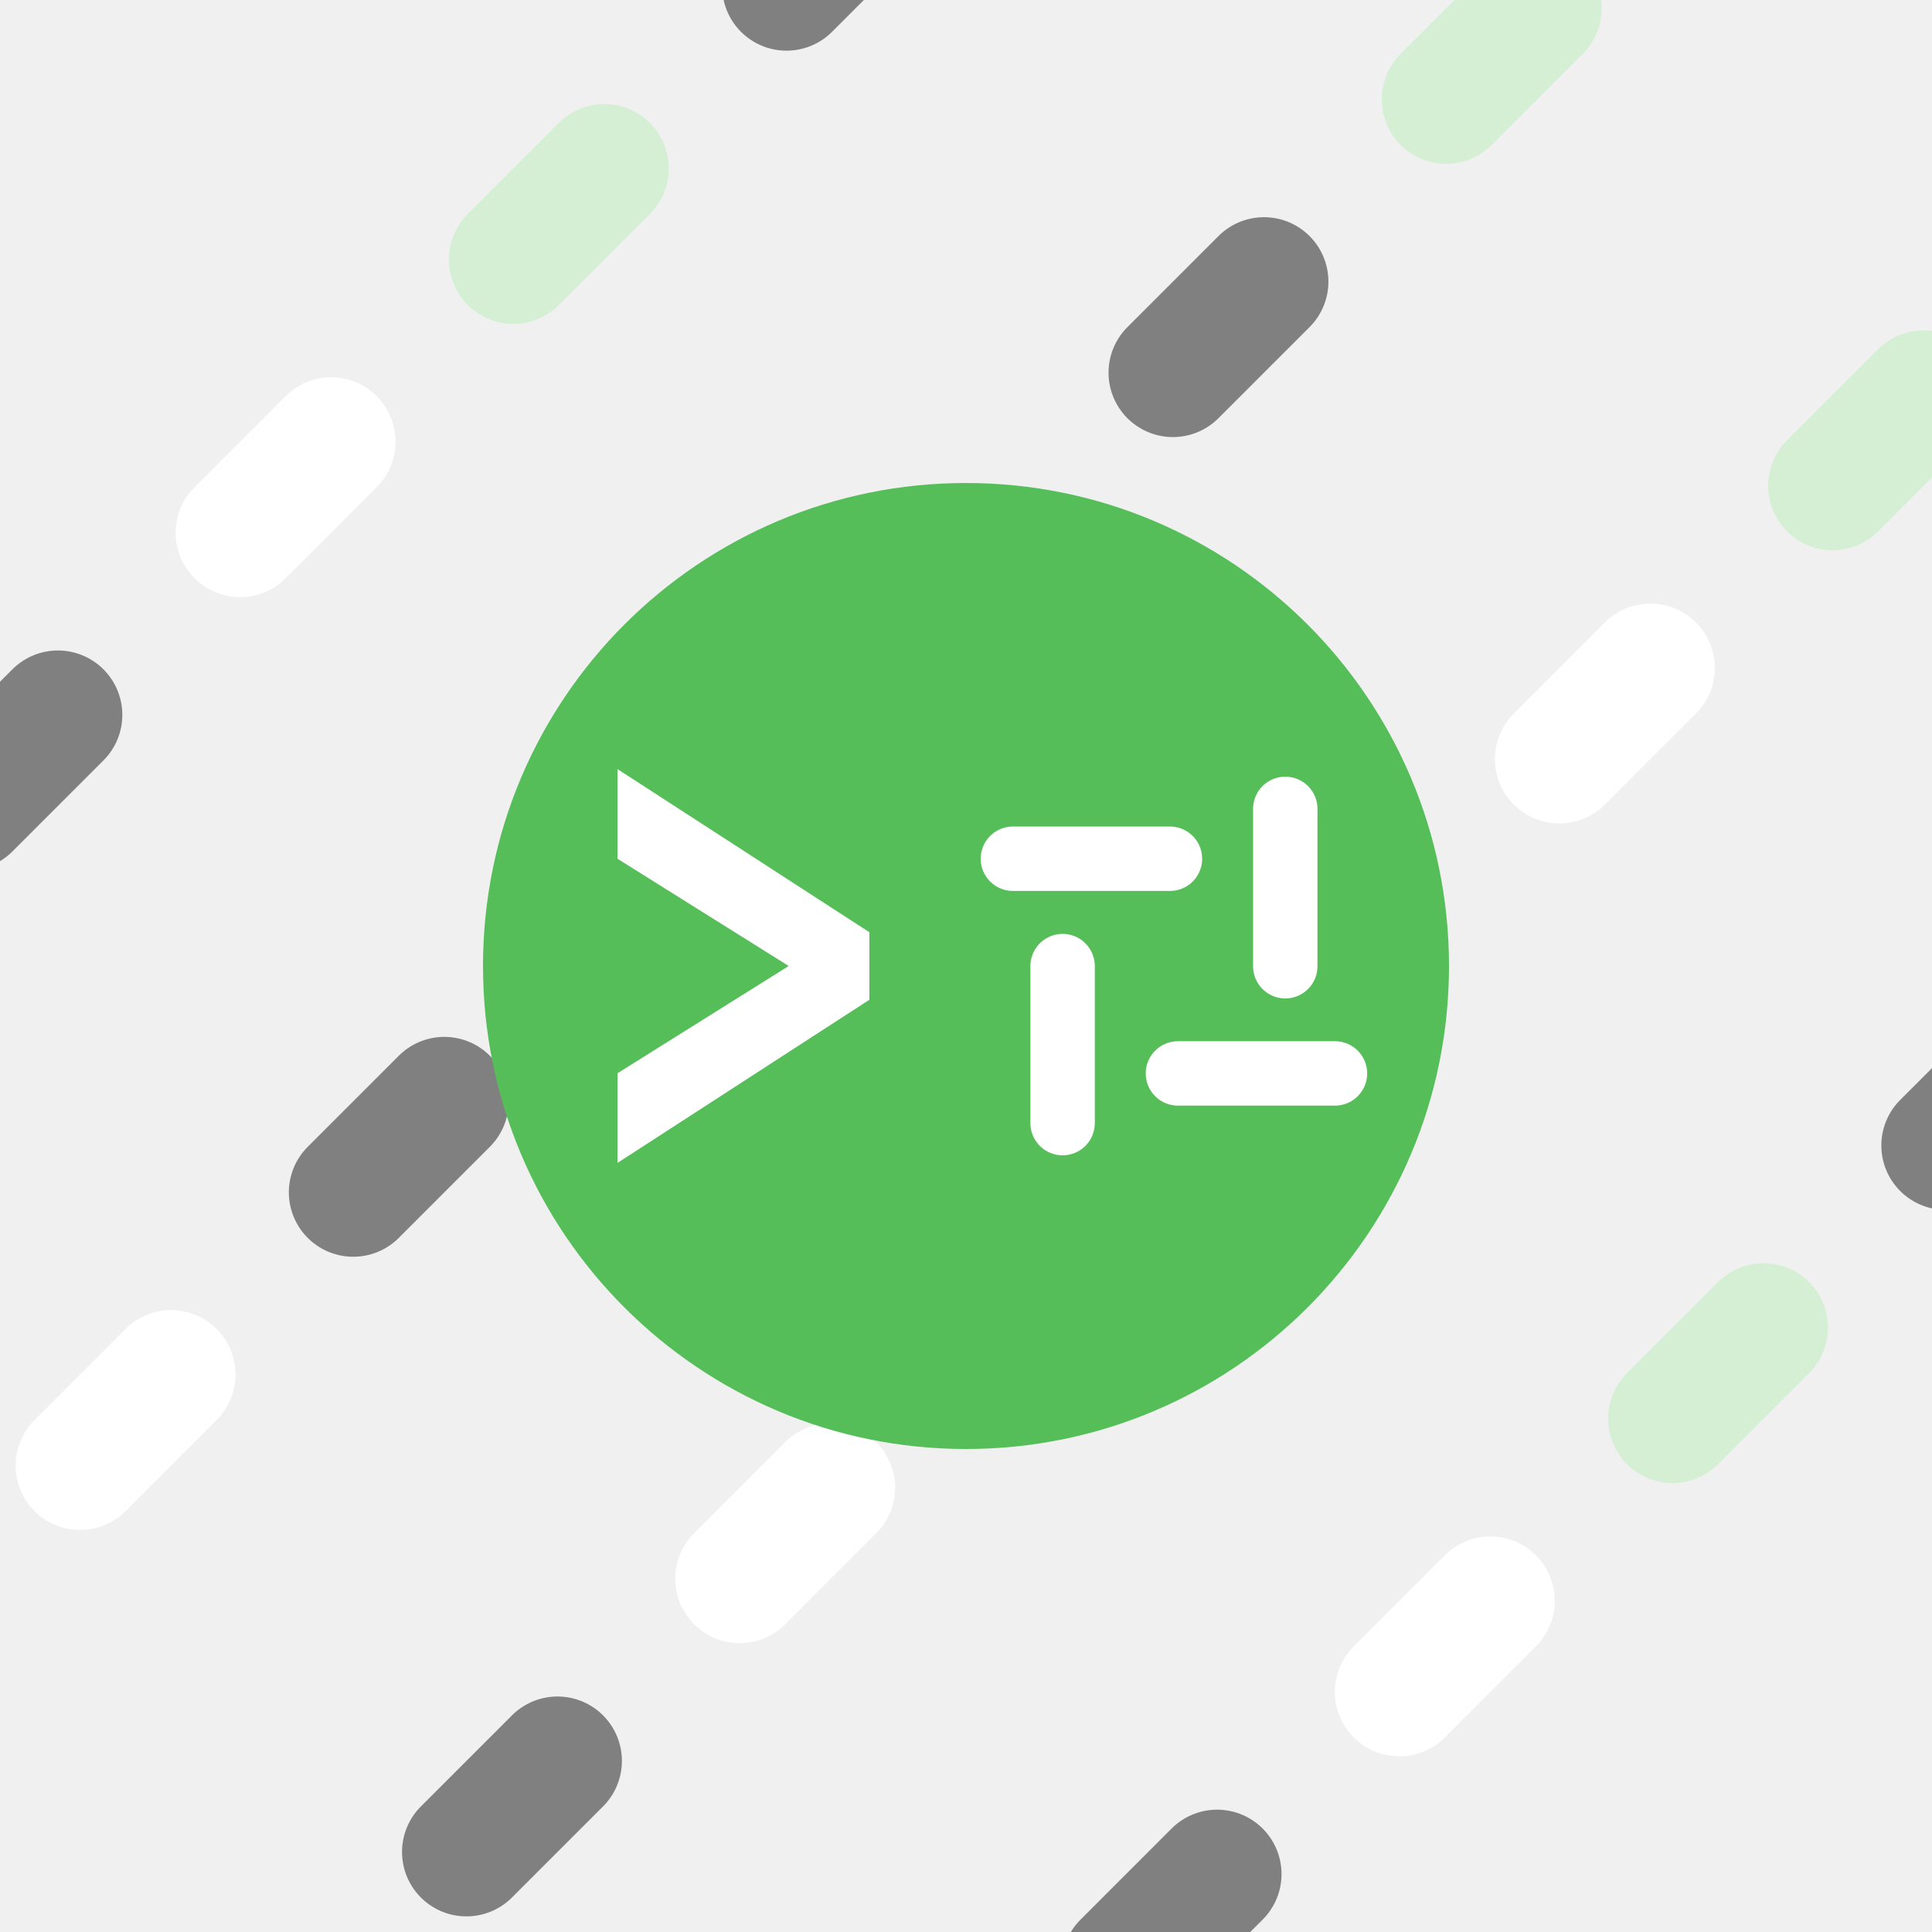
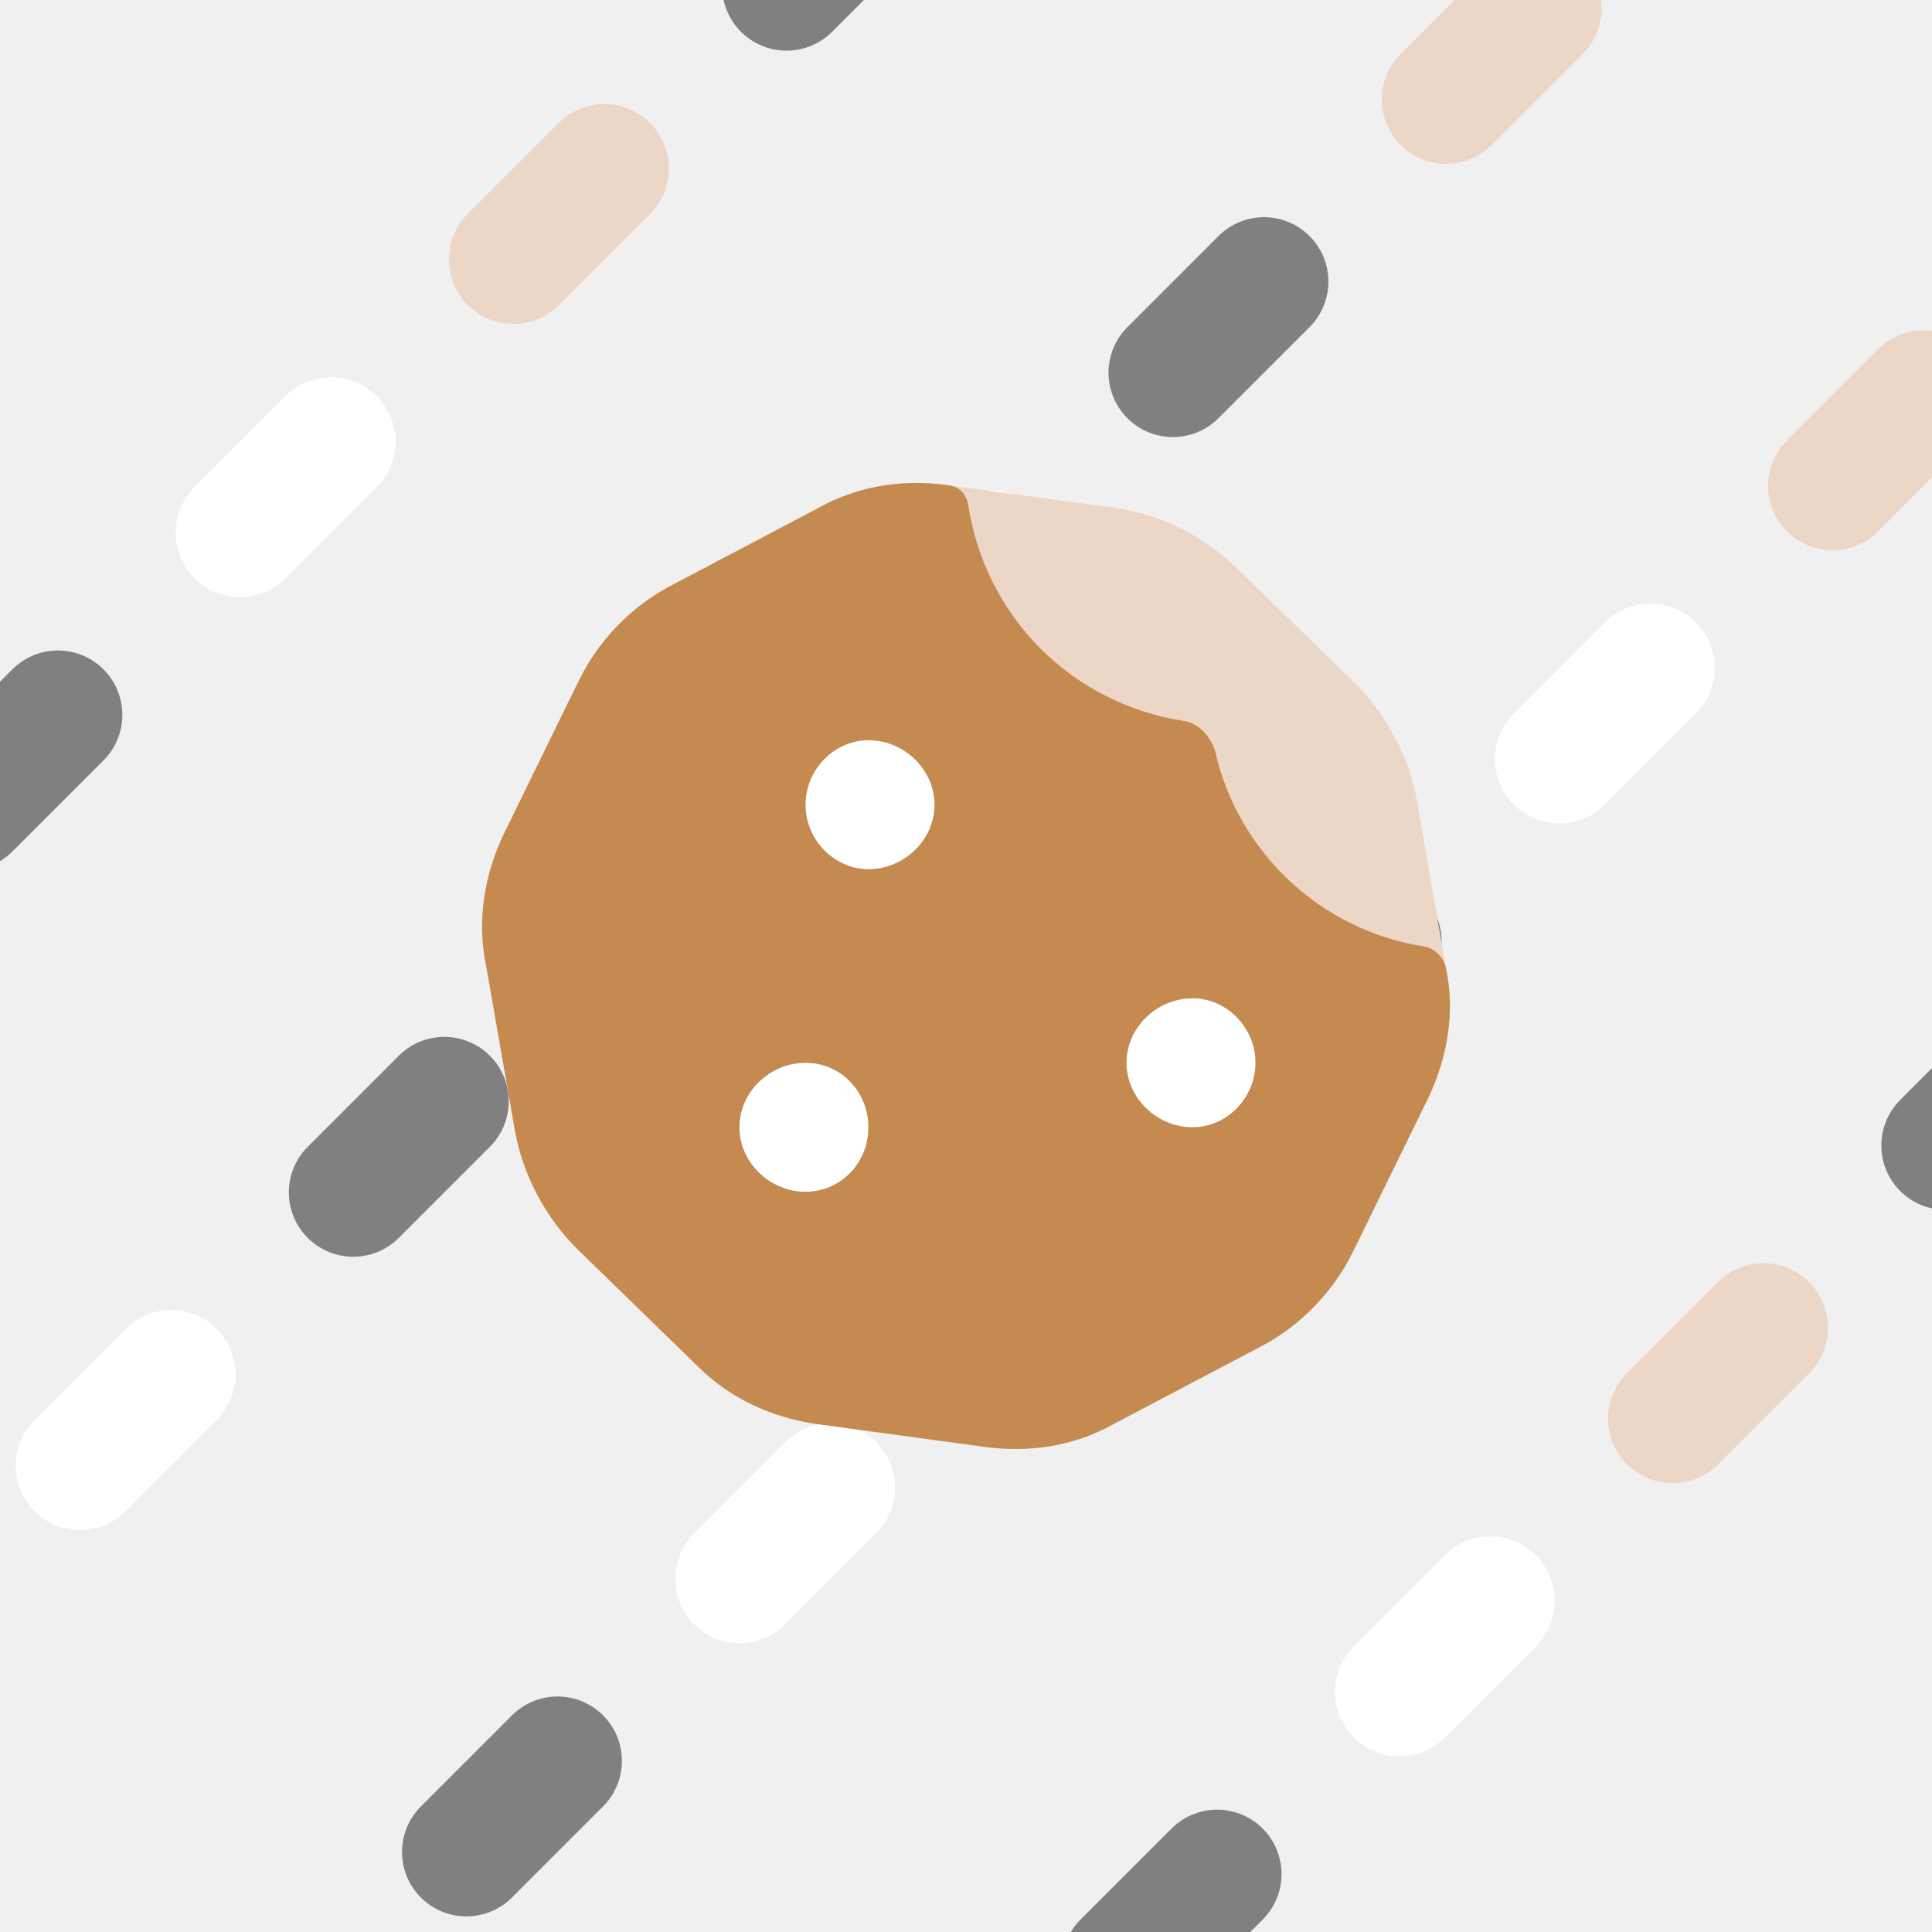
<svg xmlns="http://www.w3.org/2000/svg" width="3840" height="3840" viewBox="0 0 1016 1016" version="1.1" id="svg1" xml:space="preserve">
  <defs id="defs1" />
  <g id="layer1" style="display:inline">
-     <path style="fill:#55be59;fill-opacity:1;stroke:#d5efd5;stroke-width:67.733;stroke-linecap:round;stroke-dasharray:67.733, 541.866;stroke-dashoffset:406.4;stroke-opacity:1" d="m -304.8,711.2 1016,-1016" id="path1" />
-     <path style="display:inline;fill:#55be59;fill-opacity:1;stroke:#d5efd5;stroke-width:67.733;stroke-linecap:round;stroke-dasharray:67.733,541.867;stroke-dashoffset:0;stroke-opacity:1" d="M -101.6,914.4 914.4,-101.6" id="path1-0" />
-     <path style="display:inline;fill:#55be59;fill-opacity:1;stroke:#d5efd5;stroke-width:67.733;stroke-linecap:round;stroke-dasharray:67.733, 541.867;stroke-dashoffset:0;stroke-opacity:1" d="M 101.6,1117.6 1117.6,101.6" id="path1-0-3" />
-     <path style="display:inline;fill:#55be59;fill-opacity:1;stroke:#d5efd5;stroke-width:67.733;stroke-linecap:round;stroke-dasharray:67.733, 541.866;stroke-dashoffset:406.4;stroke-opacity:1" d="M 304.8,1320.8 1320.8,304.8" id="path1-0-3-8" />
+     <path style="fill:#55be59;fill-opacity:1;stroke:#ecd6c6;stroke-width:67.733;stroke-linecap:round;stroke-dasharray:67.733, 541.866;stroke-dashoffset:406.4;stroke-opacity:1" d="m -304.8,711.2 1016,-1016" id="path1" />
+     <path style="display:inline;fill:#55be59;fill-opacity:1;stroke:#ecd6c6;stroke-width:67.733;stroke-linecap:round;stroke-dasharray:67.733, 541.867;stroke-dashoffset:0;stroke-opacity:1" d="M -101.6,914.4 914.4,-101.6" id="path1-0" />
+     <path style="display:inline;fill:#55be59;fill-opacity:1;stroke:#ecd6c6;stroke-width:67.733;stroke-linecap:round;stroke-dasharray:67.733, 541.867;stroke-dashoffset:0;stroke-opacity:1" d="M 101.6,1117.6 1117.6,101.6" id="path1-0-3" />
+     <path style="display:inline;fill:#55be59;fill-opacity:1;stroke:#ecd6c6;stroke-width:67.733;stroke-linecap:round;stroke-dasharray:67.733, 541.866;stroke-dashoffset:406.4;stroke-opacity:1" d="M 304.8,1320.8 1320.8,304.8" id="path1-0-3-8" />
  </g>
  <g id="layer5" style="display:inline">
    <path style="display:inline;fill:#55be59;fill-opacity:1;stroke:#808080;stroke-width:67.733;stroke-linecap:round;stroke-dasharray:67.733, 541.866;stroke-dashoffset:203.2;stroke-opacity:1" d="M -304.8,711.2 711.2,-304.8" id="path1-2" />
    <path style="display:inline;fill:#55be59;fill-opacity:1;stroke:#808080;stroke-width:67.733;stroke-opacity:1;stroke-linecap:round;stroke-dasharray:67.733,541.867;stroke-dashoffset:203.2" d="M -101.6,914.4 914.4,-101.6" id="path1-0-4" />
    <path style="display:inline;fill:#55be59;fill-opacity:1;stroke:#808080;stroke-width:67.733;stroke-linecap:round;stroke-dasharray:67.733, 541.866;stroke-dashoffset:406.4;stroke-opacity:1" d="M 101.6,1117.6 1117.6,101.6" id="path1-0-3-5" />
    <path style="display:inline;fill:#55be59;fill-opacity:1;stroke:#808080;stroke-width:67.733;stroke-linecap:round;stroke-dasharray:67.733, 541.866;stroke-dashoffset:203.2;stroke-opacity:1" d="M 304.8,1320.8 1320.8,304.8" id="path1-0-3-8-8" />
  </g>
  <g id="layer6" style="stroke-dasharray:1,5;stroke-dashoffset:0">
    <path style="display:inline;fill:#55be59;fill-opacity:1;stroke:#ffffff;stroke-width:67.733;stroke-linecap:round;stroke-dasharray:67.733, 541.866;stroke-dashoffset:0" d="M -304.8,711.2 711.2,-304.8" id="path1-25" />
    <path style="display:inline;fill:#55be59;fill-opacity:1;stroke:#ffffff;stroke-width:67.733;stroke-dasharray:67.733,541.867;stroke-linecap:round;stroke-dashoffset:406.4" d="M -101.6,914.4 914.4,-101.6" id="path1-0-42" />
    <path style="display:inline;fill:#55be59;fill-opacity:1;stroke:#ffffff;stroke-width:67.733;stroke-linecap:round;stroke-dasharray:67.733, 541.866;stroke-dashoffset:203.2" d="M 101.6,1117.6 1117.6,101.6" id="path1-0-3-7" />
    <path style="display:inline;fill:#55be59;fill-opacity:1;stroke:#ffffff;stroke-width:67.733;stroke-linecap:round;stroke-dasharray:67.733, 541.866;stroke-dashoffset:0" d="M 304.8,1320.8 1320.8,304.8" id="path1-0-3-8-5" />
  </g>
  <g id="layer3" style="display:inline">
-     <g id="g2" transform="matrix(0.5,0,0,0.5,254,254)">
-       <g id="layer1-2" style="display:inline">
-         <circle style="display:inline;fill:#55be59;fill-opacity:1;stroke-width:0.07" id="path1-9" cx="508" cy="508" r="508" />
+     <g id="g2" transform="matrix(0.5009554,0,0,0.5009554,253.5146,253.5147)" style="display:inline;stroke-width:1.996">
+       <g id="layer2-2" style="display:inline;stroke-width:1.996">
+         <circle style="display:inline;fill:#ffffff;fill-opacity:1;stroke-width:0.087" id="path1-36-8-9" cx="508" cy="508" r="396.875" />
      </g>
-       <g id="layer3-1" style="display:inline">
-         <path style="font-weight:bold;font-size:677.333px;font-family:'Hasklug Nerd Font Mono';-inkscape-font-specification:'Hasklug Nerd Font Mono Bold';fill:#ffffff;stroke:#ffffff;stroke-width:3.524" d="M 143.188,711.877 404.639,542.544 V 473.456 L 143.188,304.123 v 90.085 l 179.493,112.437 v 2.709 L 143.188,621.792 Z" id="text1-2" aria-label="&gt;" />
-       </g>
-       <g id="layer4" transform="translate(4.5770886e-6,-2.279824)">
-         <g id="g1" transform="matrix(0.220526,0,0,0.220526,105.6981,58.72527)" style="stroke-width:307.144;stroke-dasharray:none">
-           <path id="line-right" fill="none" stroke="#000000" stroke-width="1" d="m 3347,1298.25 c 0,0 0,750.5 0,750.5" style="stroke:#ffffff;stroke-width:307.144;stroke-linecap:round;stroke-dasharray:none;stroke-opacity:1" />
-           <path id="line-left" fill="none" stroke="#000000" stroke-width="1" d="m 2285,2797 c 0,0 0,-749 0,-749" style="stroke:#ffffff;stroke-width:307.144;stroke-linecap:round;stroke-dasharray:none;stroke-opacity:1" />
-           <path id="line-bottom" fill="none" stroke="#000000" stroke-width="1" d="m 3584,2560 c 0,0 -749,0 -749,0" style="stroke:#ffffff;stroke-width:307.144;stroke-linecap:round;stroke-dasharray:none;stroke-opacity:1" />
-           <path id="line-top" fill="none" stroke="#000000" stroke-width="1" d="m 2048,1536 c 0,0 749,0 749,0" style="stroke:#ffffff;stroke-width:307.144;stroke-linecap:round;stroke-dasharray:none;stroke-opacity:1" />
-         </g>
+       <g id="layer3-2-1" style="display:inline;stroke-width:1.996;stroke-dasharray:none" transform="translate(-2.7343756e-6)">
+         <path d="m 490.223,3.459 c -47.407,-6.772 -94.813,0 -137.14,23.703 L 195.625,110.124 c -40.634,22.01 -74.496,57.565 -94.813,99.892 L 22.93,369.167 C 2.613,411.494 -5.853,460.593 4.306,508 L 34.781,682.388 c 8.465,45.713 32.169,89.734 64.337,121.903 L 226.1,927.886 c 33.862,33.862 77.882,54.179 125.289,60.951 l 174.388,23.703 c 47.407,6.772 94.813,0 137.14,-23.703 l 157.457,-82.961 c 40.634,-22.01 74.496,-57.565 94.813,-99.892 l 77.882,-159.15 c 20.317,-42.327 28.783,-91.427 18.624,-137.14 L 981.219,333.612 C 972.753,287.898 949.05,243.878 916.881,211.709 L 789.9,88.114 C 756.038,55.945 712.017,33.935 664.611,27.162 Z M 405.568,270.967 c 37.248,0 69.417,30.476 69.417,67.724 0,37.248 -32.169,67.724 -69.417,67.724 -35.555,0 -66.031,-30.476 -66.031,-67.724 0,-37.248 30.476,-67.724 66.031,-67.724 z M 270.121,677.309 c 0,-37.248 32.169,-67.724 69.417,-67.724 37.248,0 66.031,30.476 66.031,67.724 0,37.248 -28.783,67.724 -66.031,67.724 -37.248,0 -69.417,-30.476 -69.417,-67.724 z M 745.879,541.862 c 35.555,0 66.031,30.476 66.031,67.724 0,37.248 -30.476,67.724 -66.031,67.724 -37.248,0 -69.417,-30.476 -69.417,-67.724 0,-37.248 32.169,-67.724 69.417,-67.724 z" id="text2" style="font-size:677.333px;font-family:'Hasklug Nerd Font Mono';-inkscape-font-specification:'Hasklug Nerd Font Mono';display:inline;fill:#ecd6c6;fill-opacity:1;stroke-width:10.563;stroke-linecap:round;stroke-linejoin:round;stroke-dashoffset:1536" aria-label="" />
+         <path d="m 510.54,25.468 c -1.693,-11.852 -8.465,-20.317 -20.317,-22.01 -47.407,-6.772 -94.813,0 -137.141,23.703 L 195.624,110.123 c -40.634,22.01 -74.496,57.565 -94.813,99.893 L 22.929,369.166 C 2.611,411.494 -5.854,460.593 4.305,508 L 34.78,682.389 c 8.465,45.714 32.169,89.734 64.338,121.903 L 226.1,927.887 c 33.862,33.862 77.882,54.179 125.289,60.951 l 174.389,23.703 c 47.407,6.772 94.813,0 137.141,-23.703 l 157.458,-82.962 c 40.634,-22.01 74.496,-57.565 94.813,-99.893 L 993.072,646.834 c 20.317,-42.327 28.782,-91.427 18.624,-137.141 -1.693,-10.159 -11.852,-20.317 -22.01,-22.01 C 879.634,470.752 793.286,387.79 769.583,282.818 764.504,265.888 750.959,252.343 735.721,250.65 618.898,232.026 529.164,142.292 510.54,25.468 Z M 405.568,270.967 c 37.248,0 69.417,30.476 69.417,67.724 0,37.248 -32.169,67.724 -69.417,67.724 -35.555,0 -66.031,-30.476 -66.031,-67.724 0,-37.248 30.476,-67.724 66.031,-67.724 z M 270.12,677.309 c 0,-37.248 32.169,-67.724 69.417,-67.724 37.248,0 66.031,30.476 66.031,67.724 0,37.248 -28.783,67.724 -66.031,67.724 -37.248,0 -69.417,-30.476 -69.417,-67.724 z M 745.88,541.862 c 35.555,0 66.031,30.476 66.031,67.724 0,37.248 -30.476,67.724 -66.031,67.724 -37.248,0 -69.417,-30.476 -69.417,-67.724 0,-37.248 32.169,-67.724 69.417,-67.724 z" id="text1" style="font-size:1667.83px;font-family:'Hasklug Nerd Font Mono';-inkscape-font-specification:'Hasklug Nerd Font Mono';display:inline;fill:#c48a4f;stroke:none;stroke-width:1.996;stroke-linecap:round;stroke-linejoin:round;stroke-dasharray:none;stroke-dashoffset:1536" aria-label="" />
      </g>
    </g>
  </g>
</svg>
